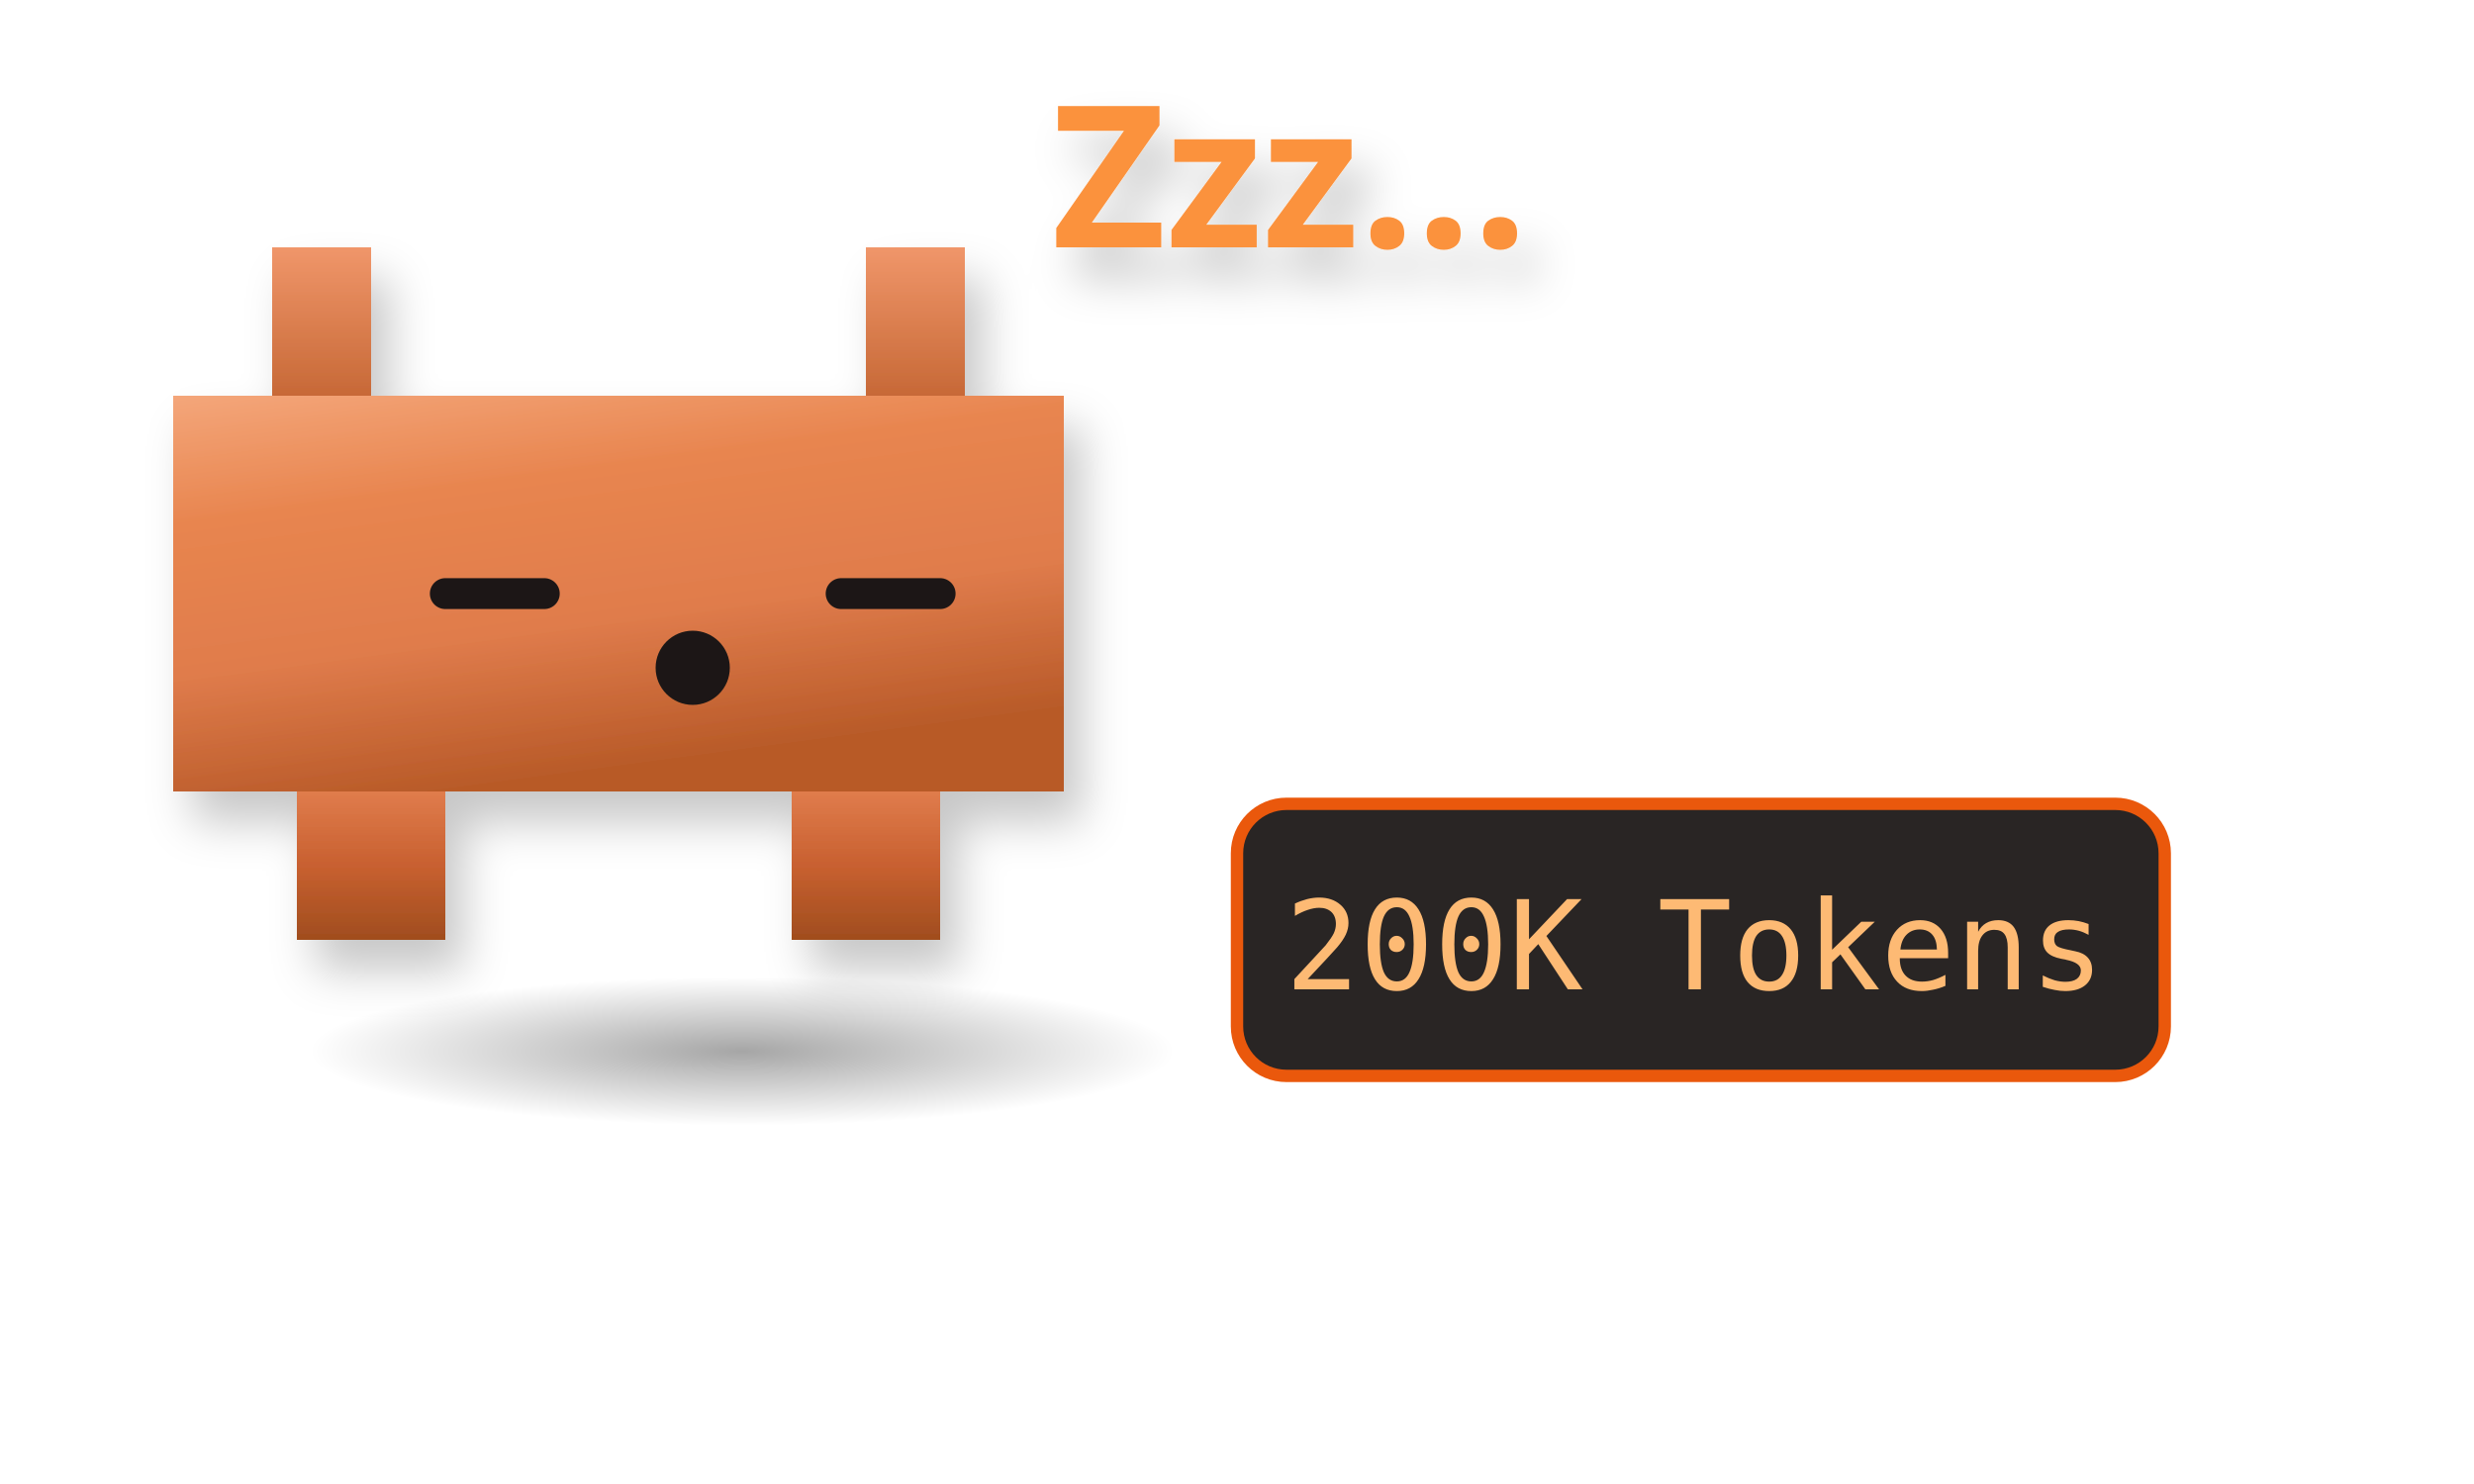
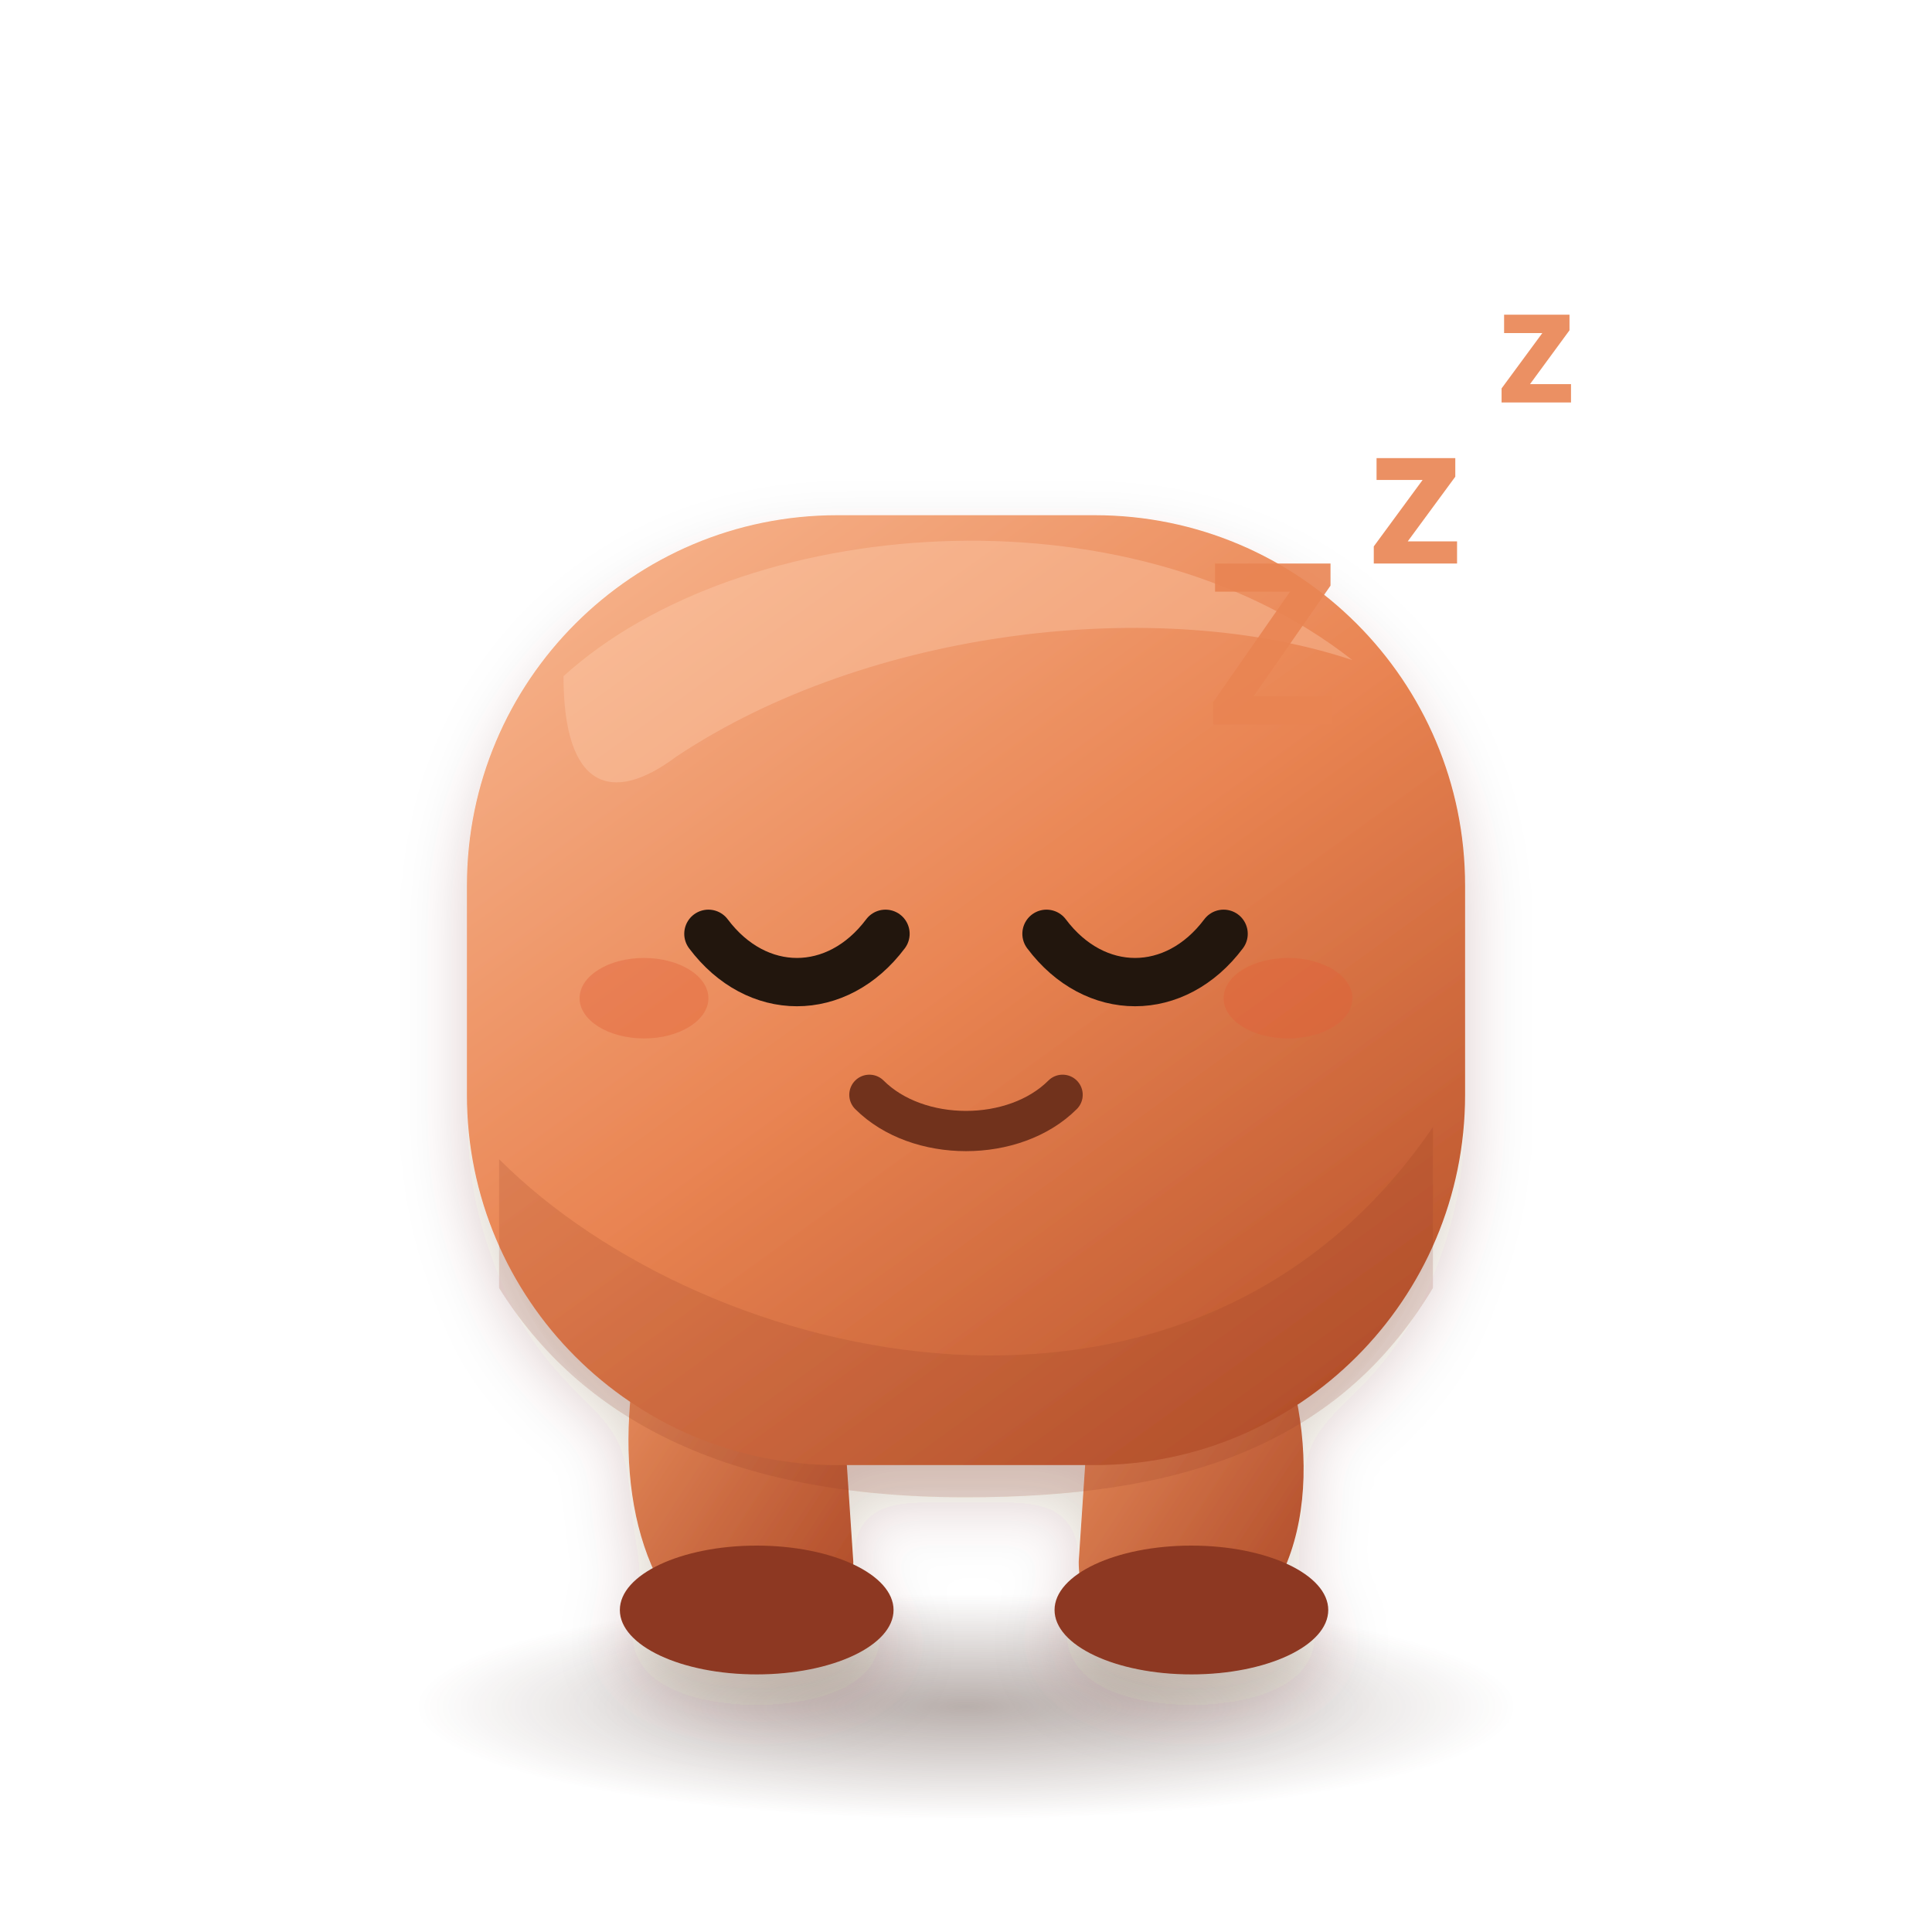
- <svg xmlns="http://www.w3.org/2000/svg" viewBox="0 0 200 120" width="280" height="168">
+ <svg xmlns="http://www.w3.org/2000/svg" viewBox="0 0 120 120" role="img" aria-labelledby="claude-sleeping-title claude-sleeping-desc">
  <defs>
-     <linearGradient id="bodyGrad" x1="0" y1="0" x2="0.3" y2="1">
-       <stop offset="0%" stop-color="#F4A67A" />
-       <stop offset="30%" stop-color="#E8854F" />
-       <stop offset="65%" stop-color="#E07C4C" />
-       <stop offset="100%" stop-color="#B85A28" />
+     <linearGradient id="claude-sleeping-body-gradient" x1="0.1" y1="0" x2="0.85" y2="1">
+       <stop offset="0" stop-color="#F7B58E" />
+       <stop offset="0.5" stop-color="#E98452" />
+       <stop offset="1" stop-color="#B7512A" />
    </linearGradient>
-     <linearGradient id="earGrad" x1="0" y1="0" x2="0" y2="1">
-       <stop offset="0%" stop-color="#F0966A" />
-       <stop offset="100%" stop-color="#C0612E" />
+     <linearGradient id="claude-sleeping-limb-gradient" x1="0" y1="0" x2="1" y2="1">
+       <stop offset="0" stop-color="#EA8F5E" />
+       <stop offset="1" stop-color="#AA4524" />
    </linearGradient>
-     <linearGradient id="legGrad" x1="0" y1="0" x2="0" y2="1">
-       <stop offset="0%" stop-color="#E07C4C" />
-       <stop offset="50%" stop-color="#C86030" />
-       <stop offset="100%" stop-color="#A04D1E" />
-     </linearGradient>
-     <radialGradient id="shadowGrad" cx="50%" cy="50%" r="50%">
-       <stop offset="0%" stop-color="#000000" stop-opacity="0.35" />
-       <stop offset="100%" stop-color="#000000" stop-opacity="0" />
+     <radialGradient id="claude-sleeping-shadow-gradient" cx="50%" cy="50%" r="50%">
+       <stop offset="0" stop-color="#3C2118" stop-opacity="0.36" />
+       <stop offset="1" stop-color="#3C2118" stop-opacity="0" />
    </radialGradient>
-     <filter id="dropShadow" x="-15%" y="-15%" width="130%" height="140%">
-       <feDropShadow dx="1.5" dy="2.5" stdDeviation="1.8" flood-color="#000" flood-opacity="0.22" />
+     <filter id="claude-sleeping-soft-shadow" x="-20%" y="-20%" width="140%" height="150%">
+       <feDropShadow dx="0" dy="2" stdDeviation="2" flood-color="#552718" flood-opacity="0.2" />
    </filter>
  </defs>
  <style>
-     .zzz-float {
-       animation: zzz-anim 2.5s infinite linear;
+     .claude-sleeping-shadow {
+       animation: claude-sleeping-shadow-breath 3.2s ease-in-out infinite;
+       transform-box: view-box;
+       transform-origin: 60px 106px;
    }
-     @keyframes zzz-anim {
-       0% { transform: translateY(0px) scale(0.8); opacity: 0; }
-       50% { opacity: 1; }
-       100% { transform: translateY(-20px) scale(1.2); opacity: 0; }
+     .claude-sleeping-body {
+       animation: claude-sleeping-body-breath 3.2s ease-in-out infinite;
+       transform-box: view-box;
+       transform-origin: 60px 96px;
    }
-     .snooze-breathe {
-       animation: breathe 3s infinite ease-in-out alternate;
-       transform-origin: 50px 45px;
+     .claude-sleeping-zzz-1 {
+       animation: claude-sleeping-zzz-float 3.2s ease-in-out infinite;
+       transform-box: view-box;
+       transform-origin: 75px 45px;
    }
-     @keyframes breathe {
-       0% { transform: scaleY(1); }
-       100% { transform: scaleY(0.96); }
+     .claude-sleeping-zzz-2 {
+       animation: claude-sleeping-zzz-float 3.2s ease-in-out 1.05s infinite;
+       transform-box: view-box;
+       transform-origin: 85px 35px;
+     }
+     .claude-sleeping-zzz-3 {
+       animation: claude-sleeping-zzz-float 3.2s ease-in-out 2.1s infinite;
+       transform-box: view-box;
+       transform-origin: 95px 25px;
+     }
+     @keyframes claude-sleeping-shadow-breath {
+       0%, 100% { transform: scaleX(1); opacity: .36; }
+       50% { transform: scaleX(1.05); opacity: .42; }
+     }
+     @keyframes claude-sleeping-body-breath {
+       0%, 100% { transform: scale(1, 1); }
+       50% { transform: scale(1.03, 0.97); }
+     }
+     @keyframes claude-sleeping-zzz-float {
+       0% { transform: translate(0, 0) scale(0.6); opacity: 0; }
+       30% { opacity: 0.9; }
+       80% { transform: translate(12px, -20px) scale(1.1); opacity: 0.6; }
+       100% { transform: translate(18px, -28px) scale(1.2); opacity: 0; }
+     }
+     @media (prefers-reduced-motion: reduce) {
+       [data-animated] { animation: none !important; }
    }
  </style>
-   <ellipse cx="60" cy="85" rx="35" ry="6" fill="url(#shadowGrad)" />
-   <g transform="translate(100, 65)">
-     <rect x="0" y="0" width="75" height="22" rx="4" fill="#292524" stroke="#ea580c" stroke-width="1" />
-     <text x="37" y="15" text-anchor="middle" font-family="monospace" font-size="10" fill="#fdba74">200K Tokens</text>
+   <ellipse class="claude-sleeping-shadow" data-animated="true" cx="60" cy="106" rx="34" ry="7" fill="url(#claude-sleeping-shadow-gradient)" />
+   <g class="claude-sleeping-body" data-animated="true" filter="url(#claude-sleeping-soft-shadow)">
+     <g aria-hidden="true">
+       <path d="M40 82 C38 90 39 98 44 102 C48 105 53 102 53 97 L52 82 Z" fill="url(#claude-sleeping-limb-gradient)" />
+       <ellipse cx="47" cy="100" rx="8.5" ry="4" fill="#8D3921" />
+       <path d="M68 82 L67 97 C67 102 72 105 76 102 C82 98 82 89 79 82 Z" fill="url(#claude-sleeping-limb-gradient)" />
+       <ellipse cx="74" cy="100" rx="8.5" ry="4" fill="#8D3921" />
+     </g>
+     <path d="M32 58 C26 68 32 78 44 76 C48 75 48 68 42 66 Z" fill="url(#claude-sleeping-limb-gradient)" />
+     <path d="M88 58 C94 68 88 78 76 76 C72 75 72 68 78 66 Z" fill="url(#claude-sleeping-limb-gradient)" />
+     <rect x="29" y="32" width="62" height="59" rx="23" fill="url(#claude-sleeping-body-gradient)" />
+     <path d="M35 42 C46 32 70 30 84 41 C72 37 54 39 42 47 C38 50 35 49 35 42 Z" fill="#FFD2B7" opacity=".34" />
+     <path d="M31 72 C44 85 74 92 89 70 L89 80 C83 90 73 93 60 93 C45 93 36 88 31 80 Z" fill="#8F3A20" opacity=".18" />
+     <path d="M44 58 C47 62 52 62 55 58" fill="none" stroke="#21150F" stroke-width="3" stroke-linecap="round" />
+     <path d="M65 58 C68 62 73 62 76 58" fill="none" stroke="#21150F" stroke-width="3" stroke-linecap="round" />
+     <path d="M54 68 C57 71 63 71 66 68" fill="none" stroke="#71311D" stroke-width="2.5" stroke-linecap="round" />
+     <ellipse cx="40" cy="62" rx="4" ry="2.5" fill="#E25F38" opacity=".4" />
+     <ellipse cx="80" cy="62" rx="4" ry="2.5" fill="#E25F38" opacity=".4" />
  </g>
-   <g class="snooze-breathe" filter="url(#dropShadow)">
-     <rect x="22" y="20" width="8" height="14" fill="url(#earGrad)" />
-     <rect x="70" y="20" width="8" height="14" fill="url(#earGrad)" />
-     <rect x="14" y="32" width="72" height="32" fill="url(#bodyGrad)" />
-     <path d="M 36 48 L 44 48 M 68 48 L 76 48" stroke="#1C1917" stroke-width="2.5" stroke-linecap="round" />
-     <circle cx="56" cy="54" r="3" fill="#1C1917" />
-     <rect x="24" y="64" width="12" height="12" fill="url(#legGrad)" />
-     <rect x="64" y="64" width="12" height="12" fill="url(#legGrad)" />
-     <g class="zzz-float" transform="translate(85, 20)">
-       <text x="0" y="0" font-family="system-ui, sans-serif" font-weight="900" font-size="16" fill="#fb923c">Zzz...</text>
-     </g>
-   </g>
+   <text class="claude-sleeping-zzz-1" data-animated="true" x="75" y="45" font-family="system-ui, sans-serif" font-weight="bold" font-size="14" fill="#E98452" opacity="0.9">Z</text>
+   <text class="claude-sleeping-zzz-2" data-animated="true" x="85" y="35" font-family="system-ui, sans-serif" font-weight="bold" font-size="12" fill="#E98452" opacity="0.9">z</text>
+   <text class="claude-sleeping-zzz-3" data-animated="true" x="93" y="25" font-family="system-ui, sans-serif" font-weight="bold" font-size="10" fill="#E98452" opacity="0.9">z</text>
</svg>
